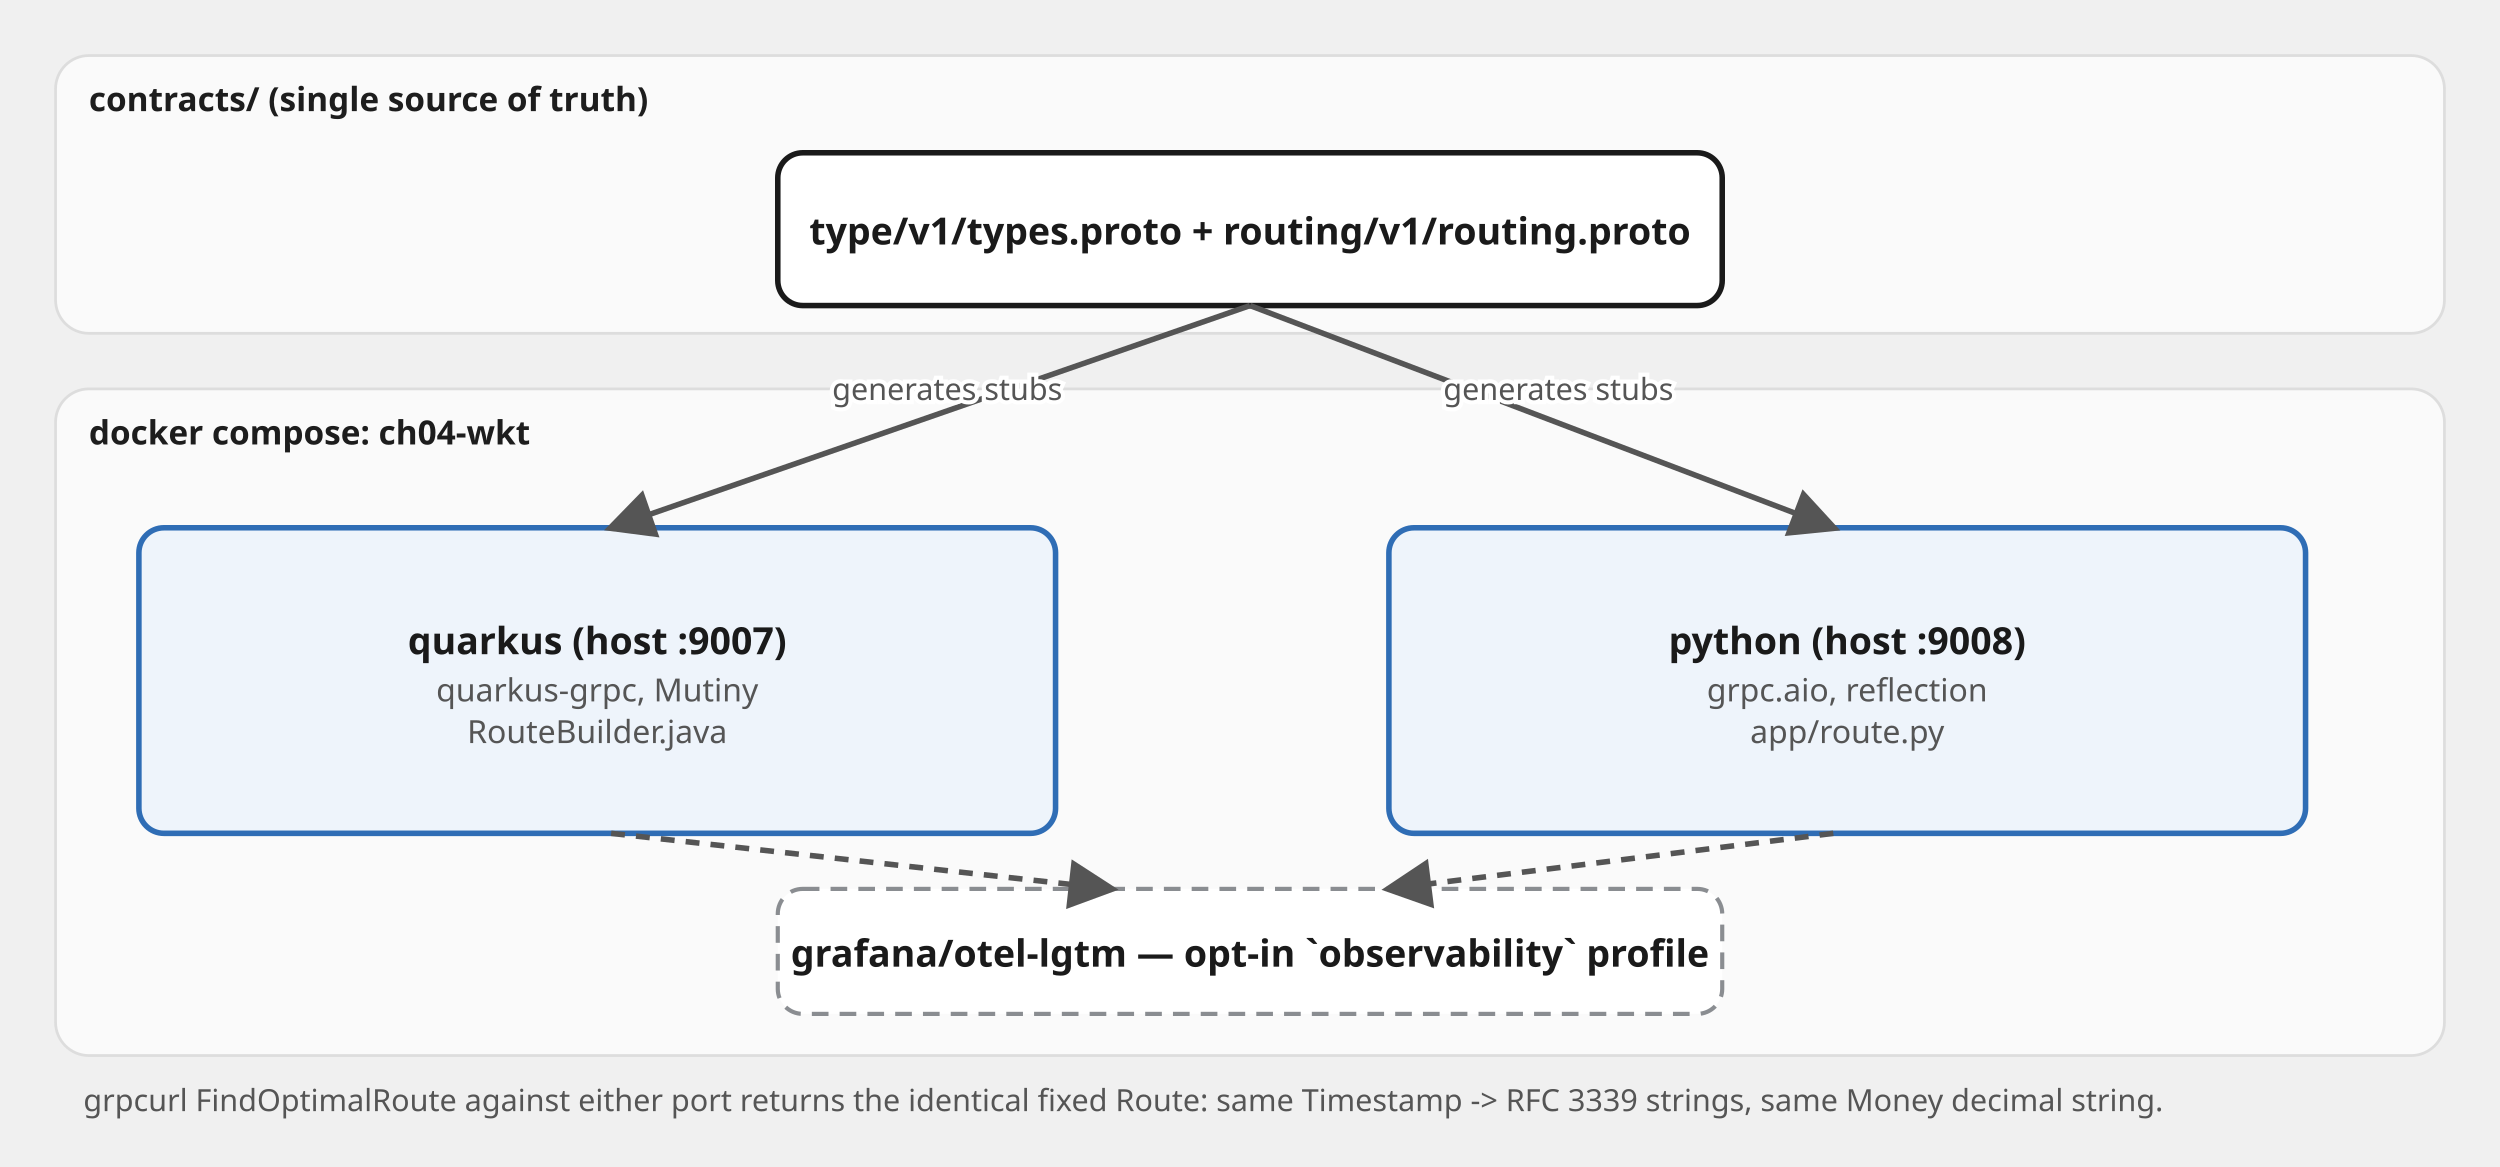
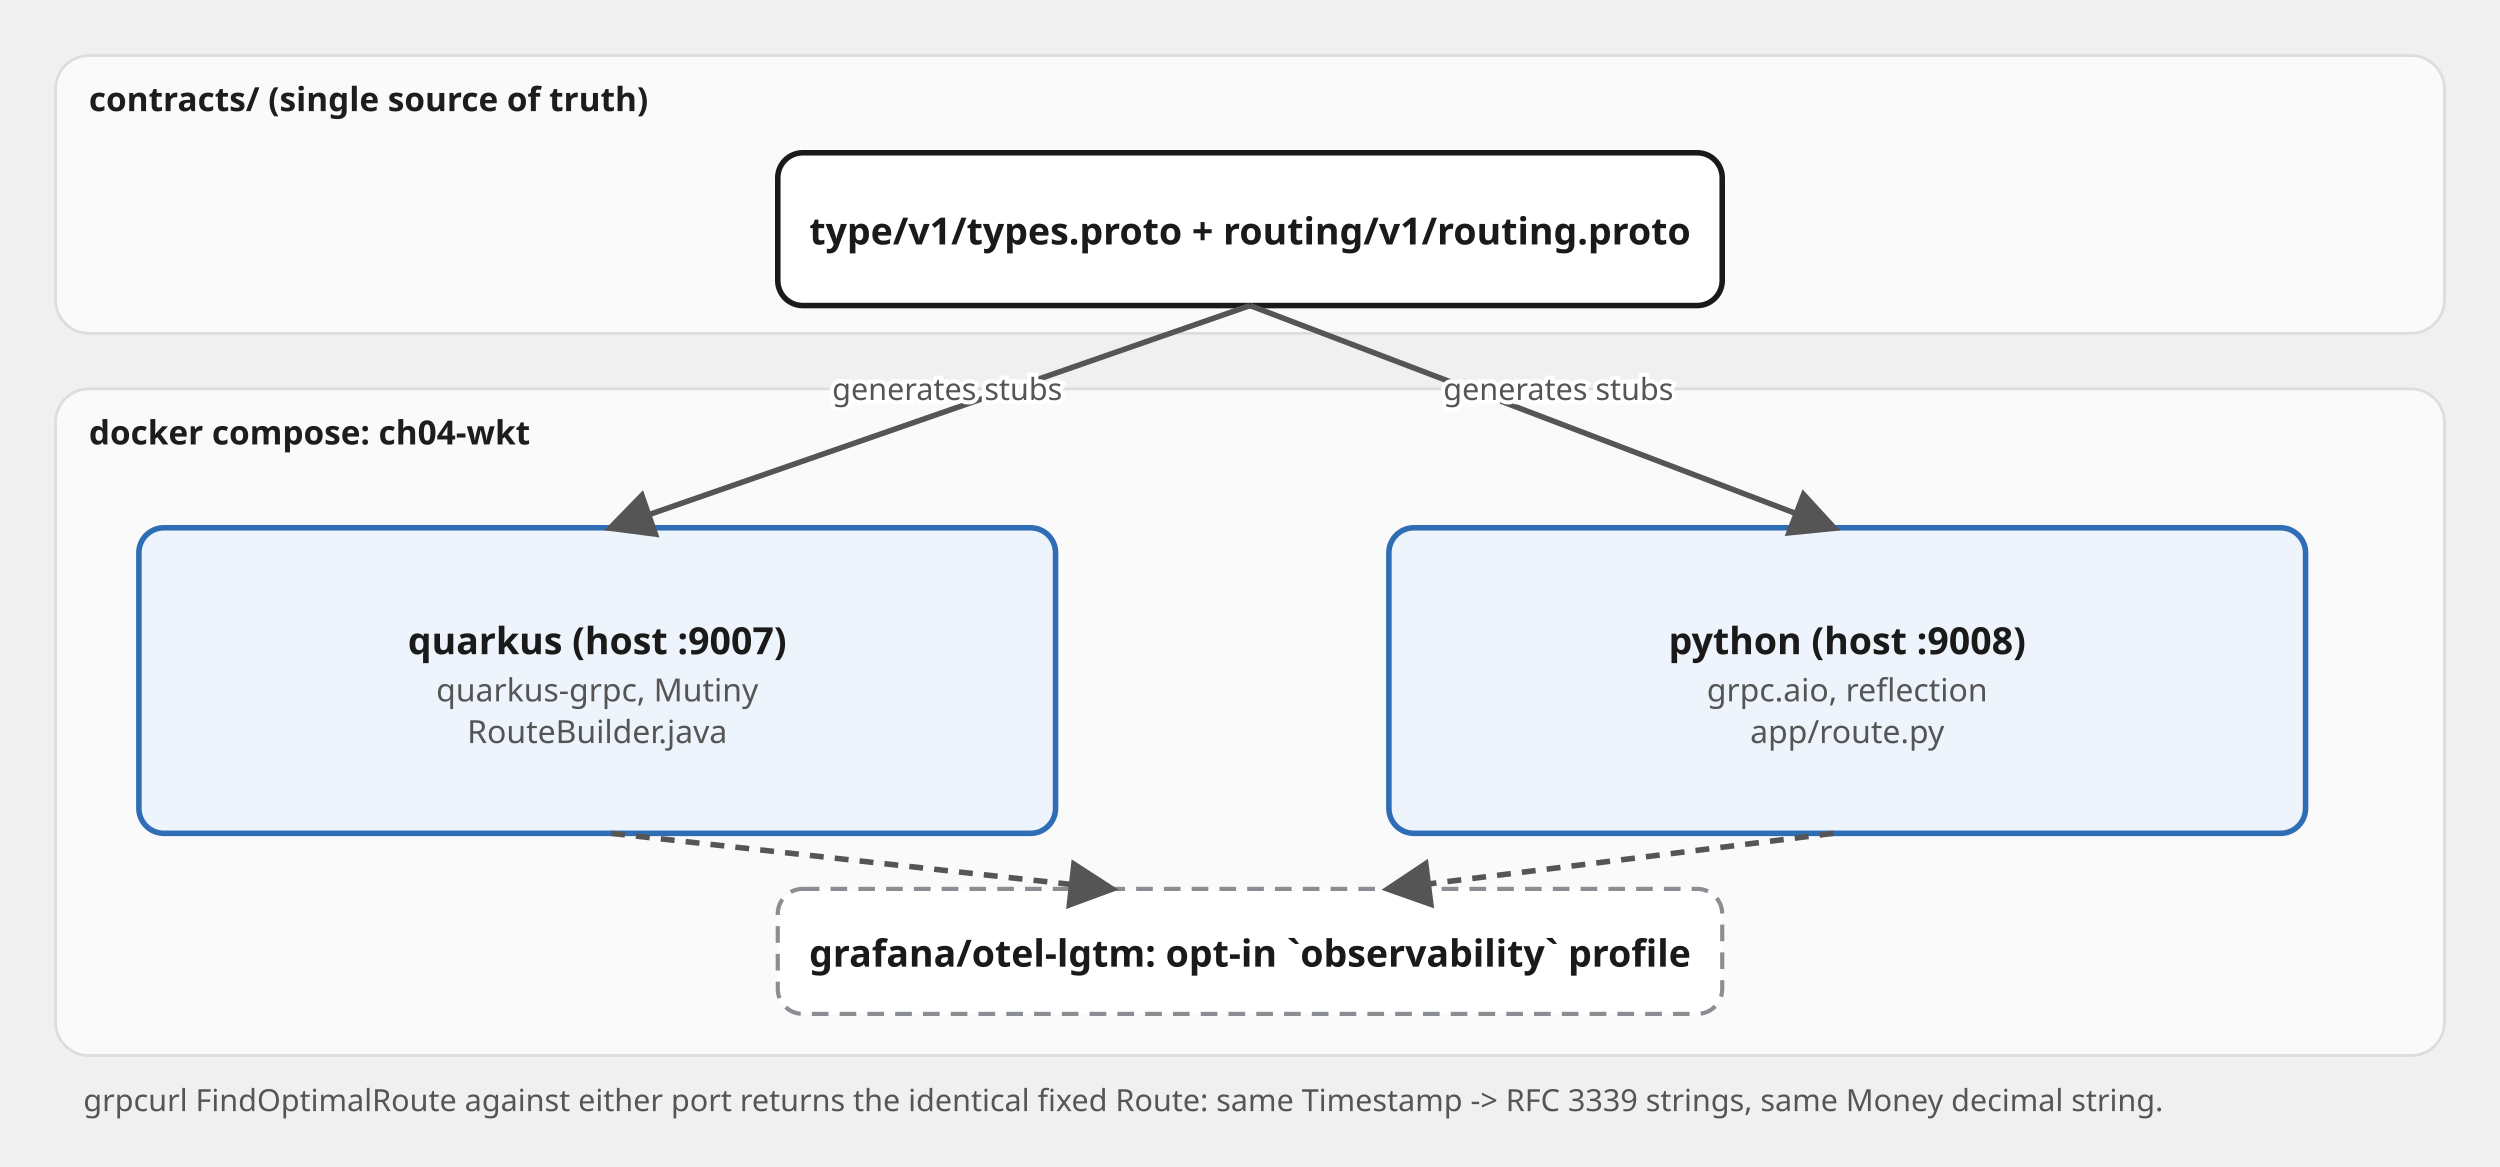
<svg xmlns="http://www.w3.org/2000/svg" viewBox="0 0 900 420" font-family="'Red Hat Text', system-ui, sans-serif" role="img">
  <defs>
    <marker id="a" viewBox="0 0 10 10" refX="8.5" refY="5" markerWidth="9" markerHeight="9" orient="auto-start-reverse">
      <path d="M0,0 L10,5 L0,10 z" fill="#555" />
    </marker>
    <marker id="am" viewBox="0 0 10 10" refX="8.5" refY="5" markerWidth="9" markerHeight="9" orient="auto-start-reverse">
      <path d="M0,0 L10,5 L0,10 z" fill="#e8870c" />
    </marker>
  </defs>
  <rect x="20" y="20" width="860" height="100" rx="12" fill="#fafafa" stroke="#ddd" />
  <text x="32" y="40" font-size="12" font-weight="700" fill="#1d1d1d">contracts/ (single source of truth)</text>
  <rect x="20" y="140" width="860" height="240" rx="12" fill="#fafafa" stroke="#ddd" />
  <text x="32" y="160" font-size="12" font-weight="700" fill="#1d1d1d">docker compose: ch04-wkt</text>
  <rect x="280" y="55" width="340" height="55" rx="9" fill="#ffffff" stroke="#1a1a1a" stroke-width="2" />
  <text x="450.0" y="88.0" font-size="13.5" font-weight="700" fill="#1a1a1a" text-anchor="middle">type/v1/types.proto + routing/v1/routing.proto</text>
  <rect x="50" y="190" width="330" height="110" rx="9" fill="#eef4fb" stroke="#2f6db5" stroke-width="2" />
  <text x="215.0" y="235.5" font-size="13.5" font-weight="700" fill="#1a1a1a" text-anchor="middle">quarkus  (host :9007)</text>
  <text x="215.0" y="252.5" font-size="11.5" fill="#555555" text-anchor="middle">quarkus-grpc, Mutiny</text>
  <text x="215.0" y="267.5" font-size="11.5" fill="#555555" text-anchor="middle">RouteBuilder.java</text>
  <rect x="500" y="190" width="330" height="110" rx="9" fill="#eef4fb" stroke="#2f6db5" stroke-width="2" />
  <text x="665.0" y="235.5" font-size="13.5" font-weight="700" fill="#1a1a1a" text-anchor="middle">python  (host :9008)</text>
  <text x="665.0" y="252.5" font-size="11.5" fill="#555555" text-anchor="middle">grpc.aio, reflection</text>
  <text x="665.0" y="267.5" font-size="11.5" fill="#555555" text-anchor="middle">app/route.py</text>
  <rect x="280" y="320" width="340" height="45" rx="9" fill="#ffffff" stroke="#8a8d91" stroke-width="1.5" stroke-dasharray="6 4" />
-   <text x="450.0" y="348.0" font-size="13.5" font-weight="700" fill="#1a1a1a" text-anchor="middle">grafana/otel-lgtm — opt-in `observability` profile</text>
+   <text x="450.0" y="348.0" font-size="13.5" font-weight="700" fill="#1a1a1a" text-anchor="middle">grafana/otel-lgtm: opt-in `observability` profile</text>
  <path d="M450,110 L220,190" fill="none" stroke="#555" stroke-width="2" marker-end="url(#a)" />
  <text x="341.0" y="144.0" font-size="11" fill="#ffffff" stroke="#ffffff" stroke-width="3" paint-order="stroke" text-anchor="middle">generates stubs</text>
  <text x="341.0" y="144.0" font-size="11" fill="#555" text-anchor="middle">generates stubs</text>
  <path d="M450,110 L660,190" fill="none" stroke="#555" stroke-width="2" marker-end="url(#a)" />
  <text x="561.0" y="144.0" font-size="11" fill="#ffffff" stroke="#ffffff" stroke-width="3" paint-order="stroke" text-anchor="middle">generates stubs</text>
  <text x="561.0" y="144.0" font-size="11" fill="#555" text-anchor="middle">generates stubs</text>
  <path d="M220,300 L400,320" fill="none" stroke="#555" stroke-width="2" stroke-dasharray="5 4" marker-end="url(#a)" />
  <path d="M660,300 L500,320" fill="none" stroke="#555" stroke-width="2" stroke-dasharray="5 4" marker-end="url(#a)" />
  <text x="30" y="400" font-size="11" fill="#555555" text-anchor="start">grpcurl FindOptimalRoute against either port returns the identical fixed Route: same Timestamp -&gt; RFC 3339 strings, same Money decimal string.</text>
</svg>
